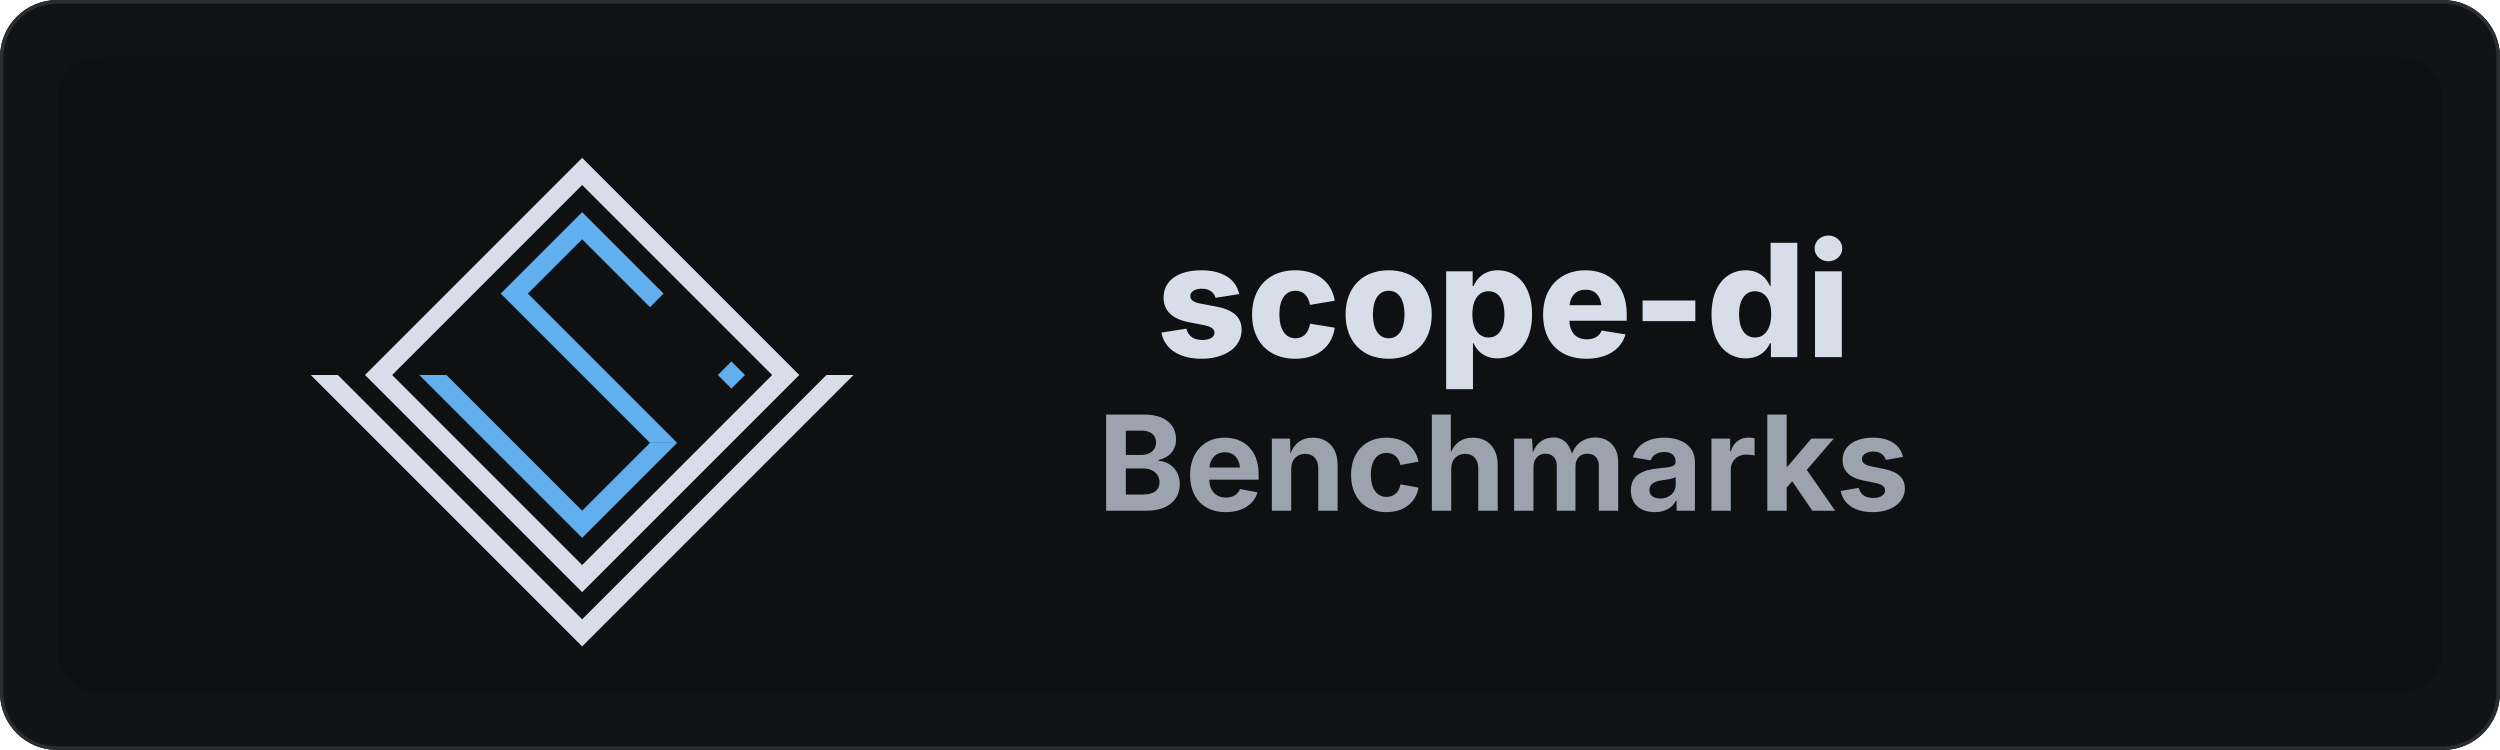
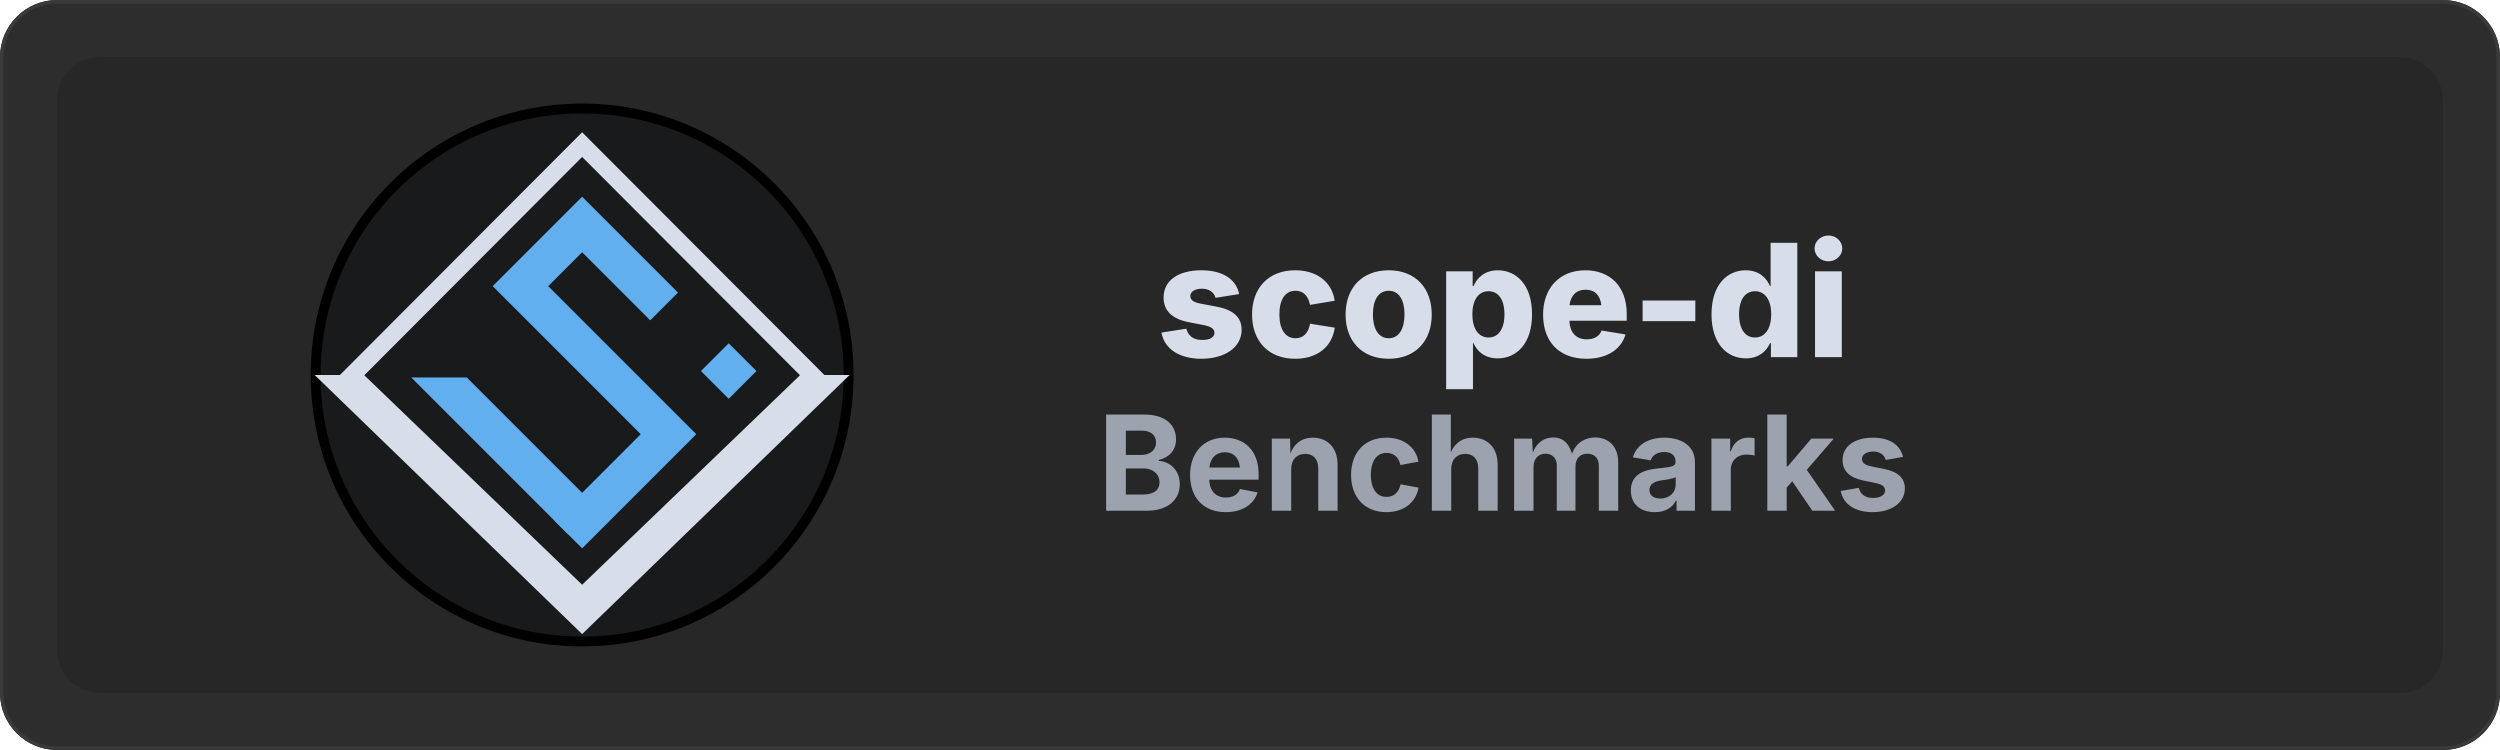
<svg xmlns="http://www.w3.org/2000/svg" width="1400" height="420" viewBox="0 0 1400 420" role="img" aria-labelledby="title description">
-   <rect width="1400" height="420" rx="32" fill="#111315" />
-   <rect x="1" y="1" width="1398" height="418" rx="31" fill="none" stroke="#2a2d31" stroke-width="2" />
-   <rect x="32" y="32" width="1336" height="356" rx="24" fill="#0d0f10" opacity="0.72" />
-   <g transform="translate(174 58) scale(0.304)">
-     <rect width="1000" height="1000" fill="none" />
-     <polygon points="800,500 775,475 750,500 775,525" fill="#61afef" />
-     <polygon points="625,625 350,350 500,200 650,350 625,375 500,250 400,350 675,625" fill="#61afef" />
-     <polygon points="250,500 200,500 500,800 675,625 625,625 500,750" fill="#61afef" />
-     <polygon points="150,500 100,500 500,100 900,500 850,500 500,150" fill="#d8dee9" />
-     <polygon points="150,500 100,500 500,900 900,500 850,500 500,850" fill="#d8dee9" />
-     <polygon points="0,500 50,500 500,950 950,500 1000,500 500,1000" fill="#d8dee9" />
+   <rect width="1400" height="420" rx="32" fill="#2D2D2D" />
+   <rect x="1" y="1" width="1398" height="418" rx="31" fill="none" stroke="#3A3A3A" stroke-width="2" />
+   <rect x="32" y="32" width="1336" height="356" rx="24" fill="#242424" opacity="0.72" />
+   <g transform="translate(174 58) scale(0.27636)">
+     <circle cx="550" cy="550" r="540" fill="#191A1B" stroke="#000000" stroke-width="20" />
+     <path d="M 108.145 551 L 58.145 551 L 550 58.145 L 1041.855 551 L 991.855 551 L 550 108.145 Z M 8 550 L 108 550 L 550 975 L 992 550 L 1092 550 L 550 1075 Z" fill="#d8dee9" />
+     <path d="M 688 383 L 550 245 L 425 370 L 725 670 L 550 845" fill="none" stroke="#61afef" stroke-width="79.549" stroke-linecap="square" stroke-linejoin="miter" />
+     <polygon points="203.75,555 316.25,555 578.125,816.875 521.875,873.125" fill="#61afef" />
+     <rect x="807.226" y="502.226" width="79.549" height="79.549" fill="#61afef" transform="rotate(45 847 542)" />
  </g>
  <text x="842" y="200" text-anchor="middle" fill="#d8dee9" font-family="Inter, ui-sans-serif, system-ui, -apple-system, BlinkMacSystemFont, Segoe UI, sans-serif" font-size="88" font-weight="760" letter-spacing="0">scope-di</text>
  <text x="842" y="286" text-anchor="middle" fill="#9ca3af" font-family="Inter, ui-sans-serif, system-ui, -apple-system, BlinkMacSystemFont, Segoe UI, sans-serif" font-size="74" font-weight="720" letter-spacing="0">Benchmarks</text>
</svg>
